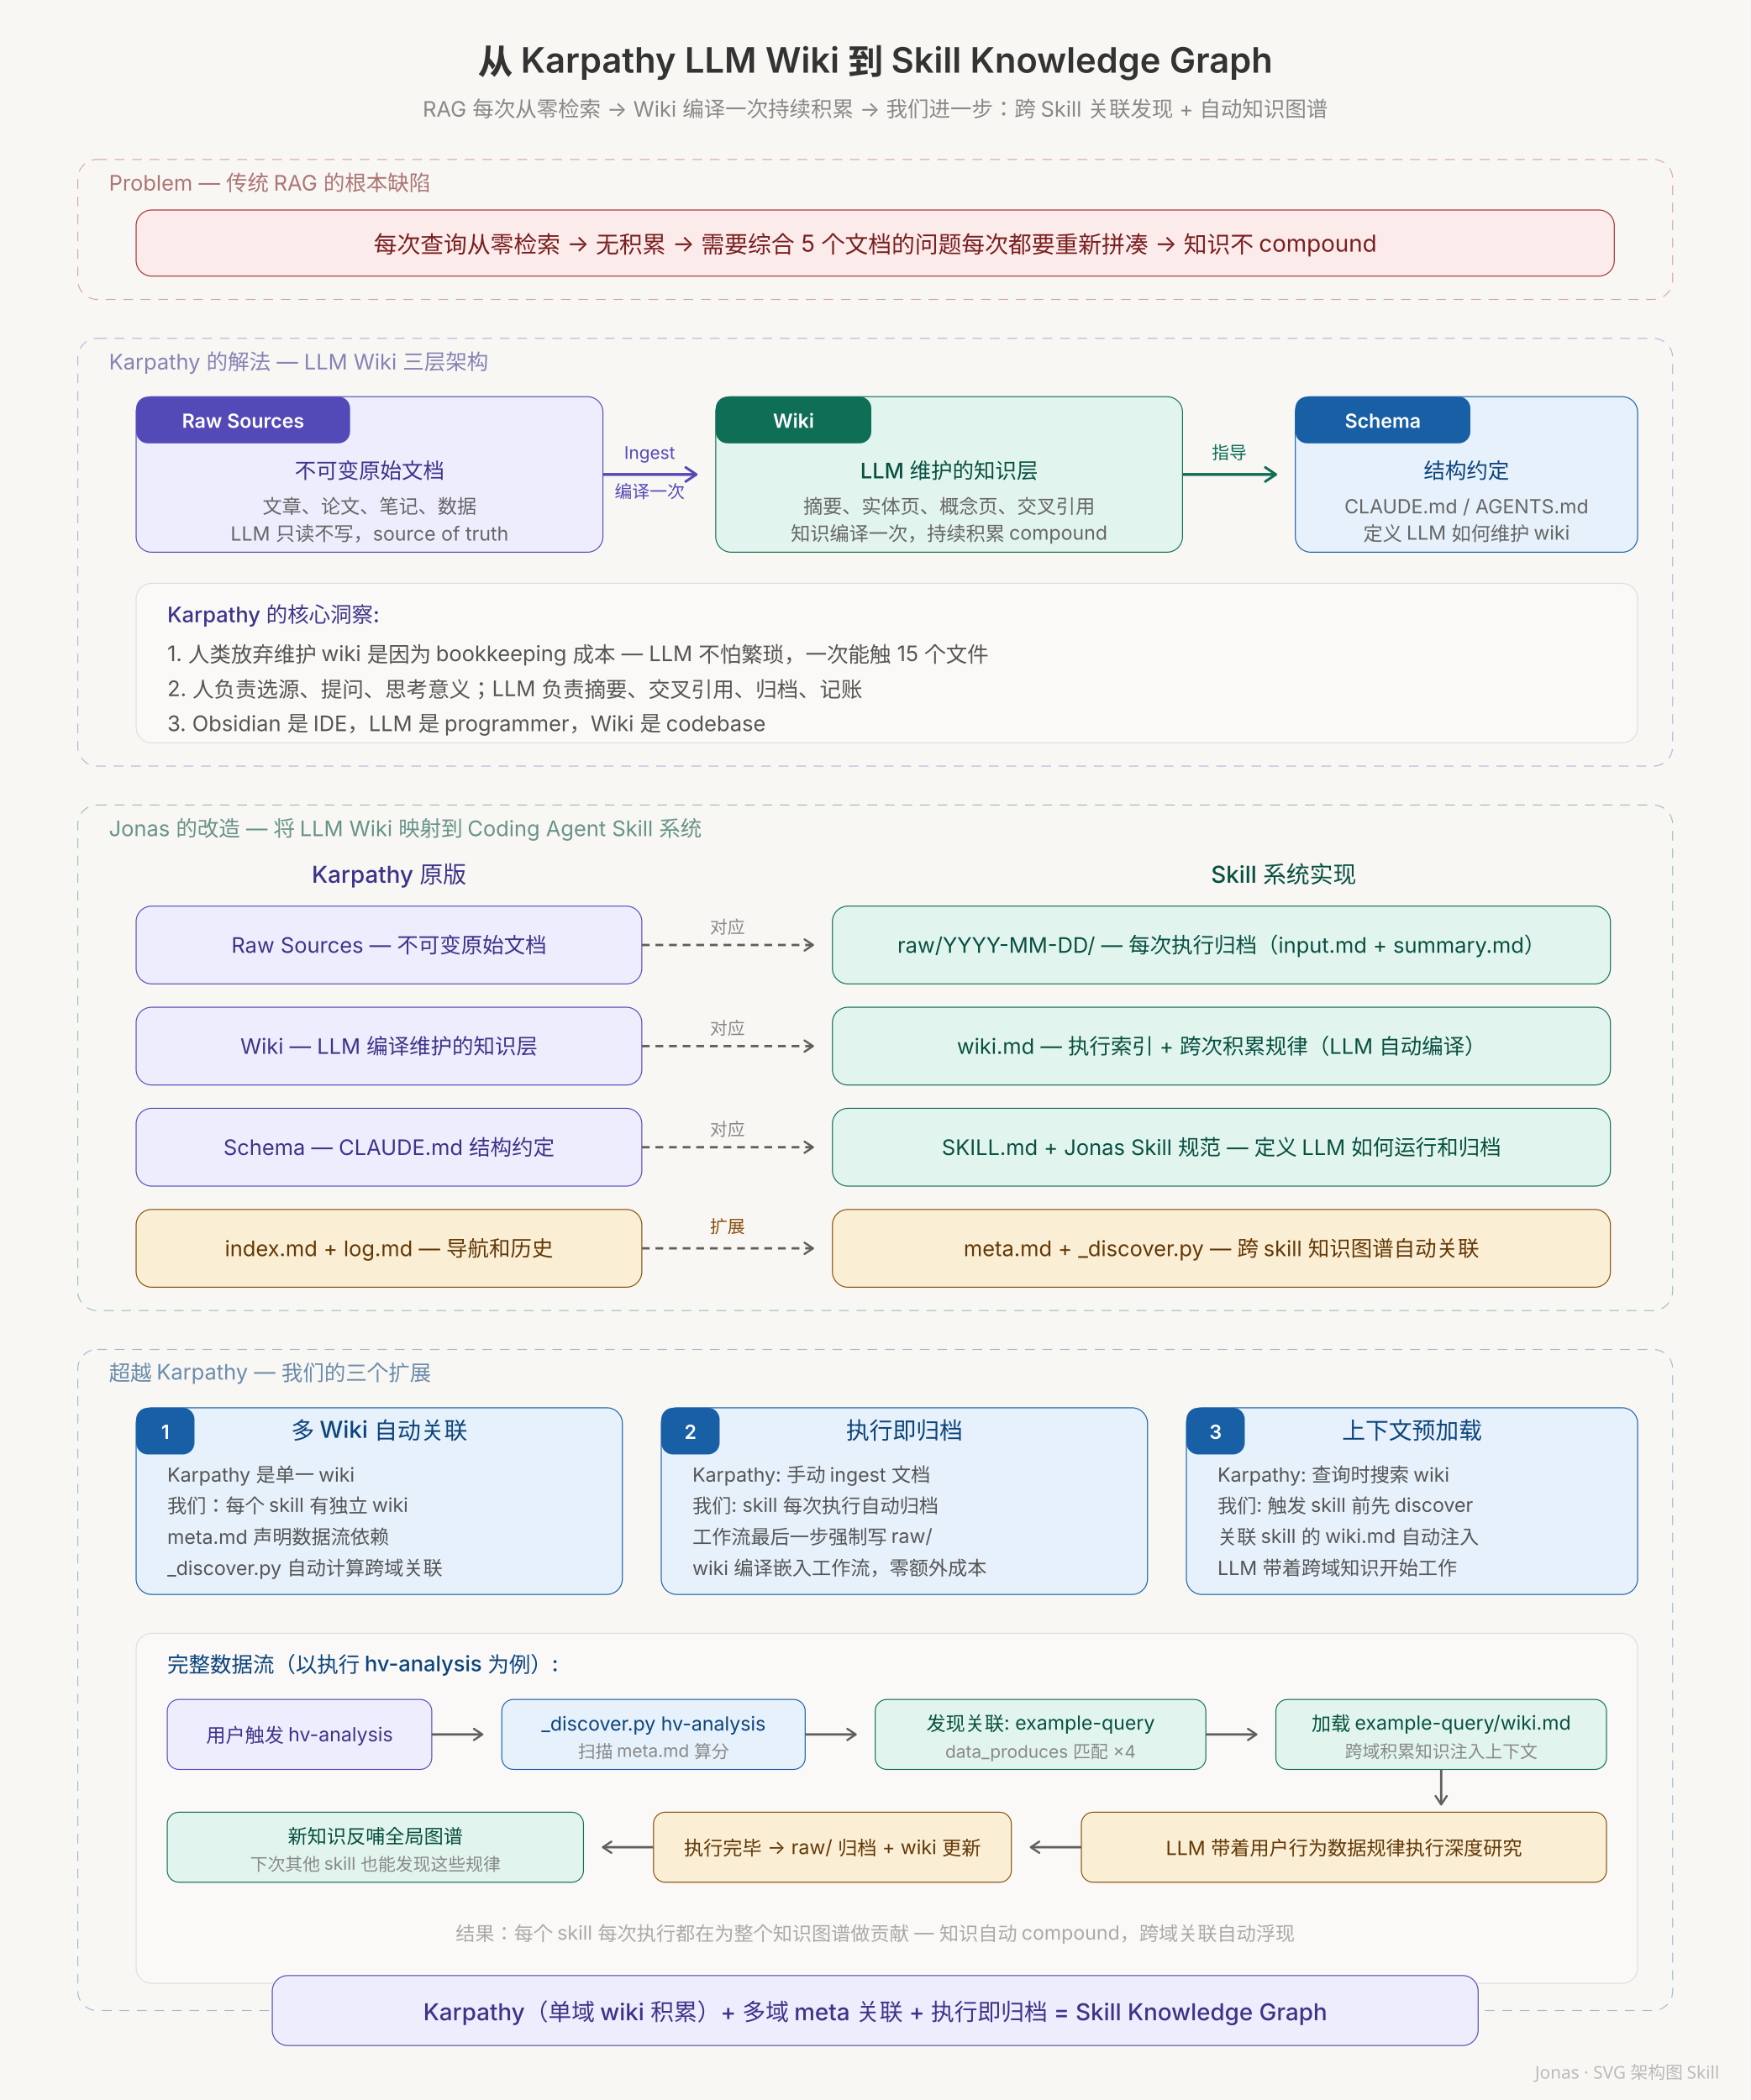
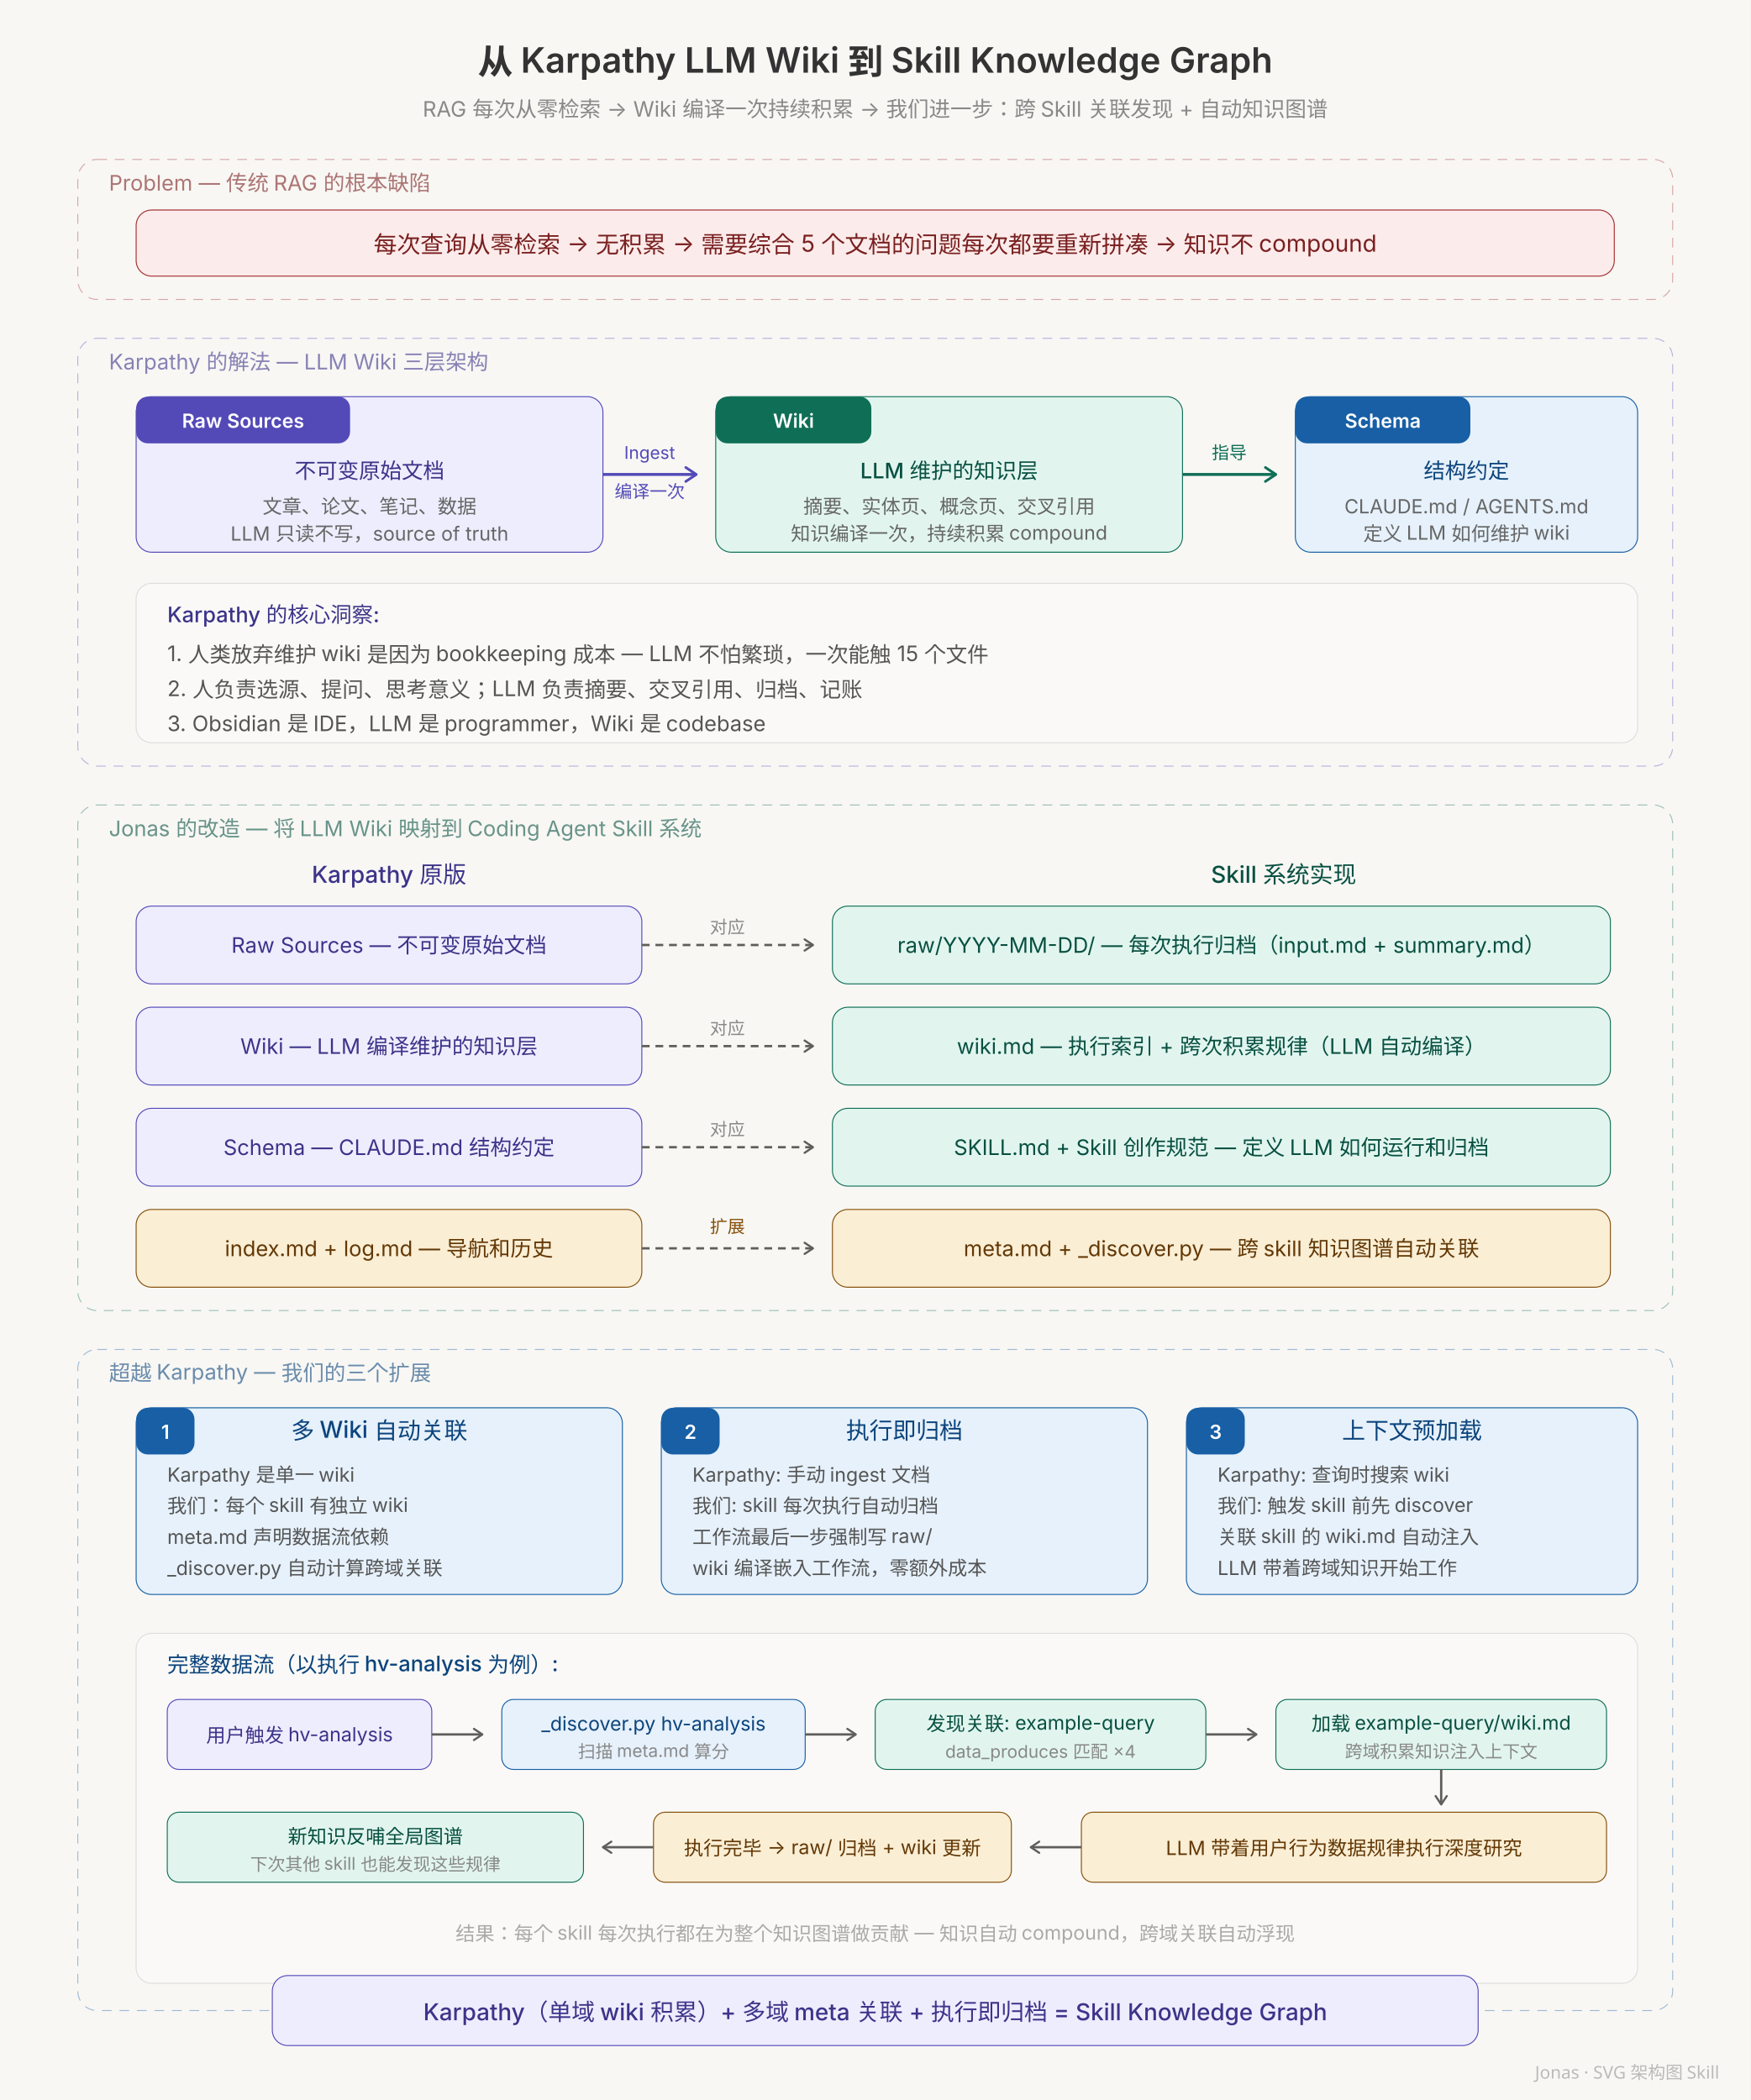
<svg xmlns="http://www.w3.org/2000/svg" width="100%" viewBox="0 0 900 1080" role="img">
  <defs>
    <marker id="arrow" viewBox="0 0 10 10" refX="8" refY="5" markerWidth="6" markerHeight="6" orient="auto-start-reverse">
      <path d="M2 1L8 5L2 9" fill="none" stroke="context-stroke" stroke-width="1.5" stroke-linecap="round" stroke-linejoin="round" />
    </marker>
    <marker id="arrow-green" viewBox="0 0 10 10" refX="8" refY="5" markerWidth="6" markerHeight="6" orient="auto-start-reverse">
      <path d="M2 1L8 5L2 9" fill="none" stroke="#0f6e56" stroke-width="1.5" stroke-linecap="round" stroke-linejoin="round" />
    </marker>
  </defs>
  <rect x="0" y="0" width="900" height="1080" fill="#f8f7f4" />
  <text x="450" y="38" text-anchor="middle" font-family="'Anthropic Sans','PingFang SC','Hiragino Sans GB',-apple-system,sans-serif" font-size="18" font-weight="600" fill="#333">从 Karpathy LLM Wiki 到 Skill Knowledge Graph</text>
  <text x="450" y="60" text-anchor="middle" font-family="'Anthropic Sans','PingFang SC','Hiragino Sans GB',-apple-system,sans-serif" font-size="11" fill="#888">RAG 每次从零检索 → Wiki 编译一次持续积累 → 我们进一步：跨 Skill 关联发现 + 自动知识图谱</text>
  <rect x="40" y="82" width="820" height="72" rx="10" fill="none" stroke="#a32d2d" stroke-width="0.5" stroke-dasharray="5 4" opacity="0.4" />
  <text x="56" y="98" font-family="'Anthropic Sans','PingFang SC','Hiragino Sans GB',-apple-system,sans-serif" font-size="11" opacity="0.6" fill="#791f1f">Problem — 传统 RAG 的根本缺陷</text>
  <rect x="70" y="108" width="760" height="34" rx="8" fill="#fcebeb" stroke="#a32d2d" stroke-width="0.5" />
  <text x="450" y="130" text-anchor="middle" font-family="'Anthropic Sans','PingFang SC','Hiragino Sans GB',-apple-system,sans-serif" font-size="12" fill="#791f1f">每次查询从零检索 → 无积累 → 需要综合 5 个文档的问题每次都要重新拼凑 → 知识不 compound</text>
  <rect x="40" y="174" width="820" height="220" rx="10" fill="none" stroke="#534ab7" stroke-width="0.5" stroke-dasharray="5 4" opacity="0.4" />
  <text x="56" y="190" font-family="'Anthropic Sans','PingFang SC','Hiragino Sans GB',-apple-system,sans-serif" font-size="11" opacity="0.6" fill="#3c3489">Karpathy 的解法 — LLM Wiki 三层架构</text>
  <rect x="70" y="204" width="240" height="80" rx="8" fill="#eeedfe" stroke="#534ab7" stroke-width="0.5" />
  <rect x="70" y="204" width="110" height="24" rx="6" fill="#534ab7" />
  <text x="125" y="220" text-anchor="middle" font-family="'Anthropic Sans','PingFang SC','Hiragino Sans GB',-apple-system,sans-serif" font-size="10" font-weight="600" fill="#fff">Raw Sources</text>
  <text x="190" y="246" text-anchor="middle" font-family="'Anthropic Sans','PingFang SC','Hiragino Sans GB',-apple-system,sans-serif" font-size="11" font-weight="500" fill="#3c3489">不可变原始文档</text>
  <text x="190" y="264" text-anchor="middle" font-family="'Anthropic Sans','PingFang SC','Hiragino Sans GB',-apple-system,sans-serif" font-size="10" fill="#666">文章、论文、笔记、数据</text>
  <text x="190" y="278" text-anchor="middle" font-family="'Anthropic Sans','PingFang SC','Hiragino Sans GB',-apple-system,sans-serif" font-size="10" fill="#666">LLM 只读不写，source of truth</text>
  <line x1="310" y1="244" x2="358" y2="244" stroke="#534ab7" stroke-width="1.5" marker-end="url(#arrow)" />
  <text x="334" y="236" text-anchor="middle" font-family="'Anthropic Sans','PingFang SC','Hiragino Sans GB',-apple-system,sans-serif" font-size="9" fill="#534ab7">Ingest</text>
  <text x="334" y="256" text-anchor="middle" font-family="'Anthropic Sans','PingFang SC','Hiragino Sans GB',-apple-system,sans-serif" font-size="9" fill="#534ab7">编译一次</text>
  <rect x="368" y="204" width="240" height="80" rx="8" fill="#e1f5ee" stroke="#0f6e56" stroke-width="0.5" />
  <rect x="368" y="204" width="80" height="24" rx="6" fill="#0f6e56" />
  <text x="408" y="220" text-anchor="middle" font-family="'Anthropic Sans','PingFang SC','Hiragino Sans GB',-apple-system,sans-serif" font-size="10" font-weight="600" fill="#fff">Wiki</text>
  <text x="488" y="246" text-anchor="middle" font-family="'Anthropic Sans','PingFang SC','Hiragino Sans GB',-apple-system,sans-serif" font-size="11" font-weight="500" fill="#085041">LLM 维护的知识层</text>
  <text x="488" y="264" text-anchor="middle" font-family="'Anthropic Sans','PingFang SC','Hiragino Sans GB',-apple-system,sans-serif" font-size="10" fill="#666">摘要、实体页、概念页、交叉引用</text>
  <text x="488" y="278" text-anchor="middle" font-family="'Anthropic Sans','PingFang SC','Hiragino Sans GB',-apple-system,sans-serif" font-size="10" fill="#666">知识编译一次，持续积累 compound</text>
  <line x1="608" y1="244" x2="656" y2="244" stroke="#0f6e56" stroke-width="1.5" marker-end="url(#arrow)" />
  <text x="632" y="236" text-anchor="middle" font-family="'Anthropic Sans','PingFang SC','Hiragino Sans GB',-apple-system,sans-serif" font-size="9" fill="#0f6e56">指导</text>
  <rect x="666" y="204" width="176" height="80" rx="8" fill="#e6f1fb" stroke="#185fa5" stroke-width="0.5" />
  <rect x="666" y="204" width="90" height="24" rx="6" fill="#185fa5" />
  <text x="711" y="220" text-anchor="middle" font-family="'Anthropic Sans','PingFang SC','Hiragino Sans GB',-apple-system,sans-serif" font-size="10" font-weight="600" fill="#fff">Schema</text>
  <text x="754" y="246" text-anchor="middle" font-family="'Anthropic Sans','PingFang SC','Hiragino Sans GB',-apple-system,sans-serif" font-size="11" font-weight="500" fill="#0c447c">结构约定</text>
  <text x="754" y="264" text-anchor="middle" font-family="'Anthropic Sans','PingFang SC','Hiragino Sans GB',-apple-system,sans-serif" font-size="10" fill="#666">CLAUDE.md / AGENTS.md</text>
  <text x="754" y="278" text-anchor="middle" font-family="'Anthropic Sans','PingFang SC','Hiragino Sans GB',-apple-system,sans-serif" font-size="10" fill="#666">定义 LLM 如何维护 wiki</text>
  <rect x="70" y="300" width="772" height="82" rx="8" fill="#faf9f7" stroke="#ddd" stroke-width="0.5" />
  <text x="86" y="320" font-family="'Anthropic Sans','PingFang SC','Hiragino Sans GB',-apple-system,sans-serif" font-size="11" font-weight="500" fill="#3c3489">Karpathy 的核心洞察:</text>
  <text x="86" y="340" font-family="'Anthropic Sans','PingFang SC','Hiragino Sans GB',-apple-system,sans-serif" font-size="11" fill="#555">1. 人类放弃维护 wiki 是因为 bookkeeping 成本 — LLM 不怕繁琐，一次能触 15 个文件</text>
  <text x="86" y="358" font-family="'Anthropic Sans','PingFang SC','Hiragino Sans GB',-apple-system,sans-serif" font-size="11" fill="#555">2. 人负责选源、提问、思考意义；LLM 负责摘要、交叉引用、归档、记账</text>
  <text x="86" y="376" font-family="'Anthropic Sans','PingFang SC','Hiragino Sans GB',-apple-system,sans-serif" font-size="11" fill="#555">3. Obsidian 是 IDE，LLM 是 programmer，Wiki 是 codebase</text>
  <rect x="40" y="414" width="820" height="260" rx="10" fill="none" stroke="#0f6e56" stroke-width="0.5" stroke-dasharray="5 4" opacity="0.4" />
  <text x="56" y="430" font-family="'Anthropic Sans','PingFang SC','Hiragino Sans GB',-apple-system,sans-serif" font-size="11" opacity="0.6" fill="#085041">Jonas 的改造 — 将 LLM Wiki 映射到 Coding Agent Skill 系统</text>
  <text x="200" y="454" text-anchor="middle" font-family="'Anthropic Sans','PingFang SC','Hiragino Sans GB',-apple-system,sans-serif" font-size="12" font-weight="500" fill="#3c3489">Karpathy 原版</text>
  <text x="660" y="454" text-anchor="middle" font-family="'Anthropic Sans','PingFang SC','Hiragino Sans GB',-apple-system,sans-serif" font-size="12" font-weight="500" fill="#085041">Skill 系统实现</text>
  <rect x="70" y="466" width="260" height="40" rx="8" fill="#eeedfe" stroke="#534ab7" stroke-width="0.5" />
  <text x="200" y="490" text-anchor="middle" font-family="'Anthropic Sans','PingFang SC','Hiragino Sans GB',-apple-system,sans-serif" font-size="11" fill="#3c3489">Raw Sources — 不可变原始文档</text>
  <line x1="330" y1="486" x2="418" y2="486" stroke="#5f5e5a" stroke-width="1.2" marker-end="url(#arrow)" stroke-dasharray="4 3" />
  <text x="374" y="480" text-anchor="middle" font-family="'Anthropic Sans','PingFang SC','Hiragino Sans GB',-apple-system,sans-serif" font-size="9" fill="#888">对应</text>
  <rect x="428" y="466" width="400" height="40" rx="8" fill="#e1f5ee" stroke="#0f6e56" stroke-width="0.5" />
  <text x="628" y="490" text-anchor="middle" font-family="'Anthropic Sans','PingFang SC','Hiragino Sans GB',-apple-system,sans-serif" font-size="11" fill="#085041">raw/YYYY-MM-DD/ — 每次执行归档（input.md + summary.md）</text>
  <rect x="70" y="518" width="260" height="40" rx="8" fill="#eeedfe" stroke="#534ab7" stroke-width="0.5" />
  <text x="200" y="542" text-anchor="middle" font-family="'Anthropic Sans','PingFang SC','Hiragino Sans GB',-apple-system,sans-serif" font-size="11" fill="#3c3489">Wiki — LLM 编译维护的知识层</text>
  <line x1="330" y1="538" x2="418" y2="538" stroke="#5f5e5a" stroke-width="1.2" marker-end="url(#arrow)" stroke-dasharray="4 3" />
  <text x="374" y="532" text-anchor="middle" font-family="'Anthropic Sans','PingFang SC','Hiragino Sans GB',-apple-system,sans-serif" font-size="9" fill="#888">对应</text>
  <rect x="428" y="518" width="400" height="40" rx="8" fill="#e1f5ee" stroke="#0f6e56" stroke-width="0.5" />
  <text x="628" y="542" text-anchor="middle" font-family="'Anthropic Sans','PingFang SC','Hiragino Sans GB',-apple-system,sans-serif" font-size="11" fill="#085041">wiki.md — 执行索引 + 跨次积累规律（LLM 自动编译）</text>
  <rect x="70" y="570" width="260" height="40" rx="8" fill="#eeedfe" stroke="#534ab7" stroke-width="0.5" />
  <text x="200" y="594" text-anchor="middle" font-family="'Anthropic Sans','PingFang SC','Hiragino Sans GB',-apple-system,sans-serif" font-size="11" fill="#3c3489">Schema — CLAUDE.md 结构约定</text>
  <line x1="330" y1="590" x2="418" y2="590" stroke="#5f5e5a" stroke-width="1.2" marker-end="url(#arrow)" stroke-dasharray="4 3" />
  <text x="374" y="584" text-anchor="middle" font-family="'Anthropic Sans','PingFang SC','Hiragino Sans GB',-apple-system,sans-serif" font-size="9" fill="#888">对应</text>
  <rect x="428" y="570" width="400" height="40" rx="8" fill="#e1f5ee" stroke="#0f6e56" stroke-width="0.5" />
-   <text x="628" y="594" text-anchor="middle" font-family="'Anthropic Sans','PingFang SC','Hiragino Sans GB',-apple-system,sans-serif" font-size="11" fill="#085041">SKILL.md + Jonas Skill 规范 — 定义 LLM 如何运行和归档</text>
+   <text x="628" y="594" text-anchor="middle" font-family="'Anthropic Sans','PingFang SC','Hiragino Sans GB',-apple-system,sans-serif" font-size="11" fill="#085041">SKILL.md + Skill 创作规范 — 定义 LLM 如何运行和归档</text>
  <rect x="70" y="622" width="260" height="40" rx="8" fill="#faeed4" stroke="#854f0b" stroke-width="0.5" />
  <text x="200" y="646" text-anchor="middle" font-family="'Anthropic Sans','PingFang SC','Hiragino Sans GB',-apple-system,sans-serif" font-size="11" fill="#633806">index.md + log.md — 导航和历史</text>
  <line x1="330" y1="642" x2="418" y2="642" stroke="#5f5e5a" stroke-width="1.2" marker-end="url(#arrow)" stroke-dasharray="4 3" />
  <text x="374" y="634" text-anchor="middle" font-family="'Anthropic Sans','PingFang SC','Hiragino Sans GB',-apple-system,sans-serif" font-size="9" fill="#854f0b">扩展</text>
  <rect x="428" y="622" width="400" height="40" rx="8" fill="#faeed4" stroke="#854f0b" stroke-width="0.5" />
  <text x="628" y="646" text-anchor="middle" font-family="'Anthropic Sans','PingFang SC','Hiragino Sans GB',-apple-system,sans-serif" font-size="11" fill="#633806">meta.md + _discover.py — 跨 skill 知识图谱自动关联</text>
  <rect x="40" y="694" width="820" height="340" rx="10" fill="none" stroke="#185fa5" stroke-width="0.5" stroke-dasharray="5 4" opacity="0.4" />
  <text x="56" y="710" font-family="'Anthropic Sans','PingFang SC','Hiragino Sans GB',-apple-system,sans-serif" font-size="11" opacity="0.6" fill="#0c447c">超越 Karpathy — 我们的三个扩展</text>
  <rect x="70" y="724" width="250" height="96" rx="8" fill="#e6f1fb" stroke="#185fa5" stroke-width="0.5" />
  <rect x="70" y="724" width="30" height="24" rx="6" fill="#185fa5" />
  <text x="85" y="740" text-anchor="middle" font-family="'Anthropic Sans','PingFang SC','Hiragino Sans GB',-apple-system,sans-serif" font-size="10" font-weight="600" fill="#fff">1</text>
  <text x="195" y="740" text-anchor="middle" font-family="'Anthropic Sans','PingFang SC','Hiragino Sans GB',-apple-system,sans-serif" font-size="12" font-weight="500" fill="#0c447c">多 Wiki 自动关联</text>
  <text x="86" y="762" font-family="'Anthropic Sans','PingFang SC','Hiragino Sans GB',-apple-system,sans-serif" font-size="10" fill="#555">Karpathy 是单一 wiki</text>
  <text x="86" y="778" font-family="'Anthropic Sans','PingFang SC','Hiragino Sans GB',-apple-system,sans-serif" font-size="10" fill="#555">我们：每个 skill 有独立 wiki</text>
  <text x="86" y="794" font-family="'Anthropic Sans','PingFang SC','Hiragino Sans GB',-apple-system,sans-serif" font-size="10" fill="#555">meta.md 声明数据流依赖</text>
  <text x="86" y="810" font-family="'Anthropic Sans','PingFang SC','Hiragino Sans GB',-apple-system,sans-serif" font-size="10" fill="#555">_discover.py 自动计算跨域关联</text>
  <rect x="340" y="724" width="250" height="96" rx="8" fill="#e6f1fb" stroke="#185fa5" stroke-width="0.5" />
  <rect x="340" y="724" width="30" height="24" rx="6" fill="#185fa5" />
  <text x="355" y="740" text-anchor="middle" font-family="'Anthropic Sans','PingFang SC','Hiragino Sans GB',-apple-system,sans-serif" font-size="10" font-weight="600" fill="#fff">2</text>
  <text x="465" y="740" text-anchor="middle" font-family="'Anthropic Sans','PingFang SC','Hiragino Sans GB',-apple-system,sans-serif" font-size="12" font-weight="500" fill="#0c447c">执行即归档</text>
  <text x="356" y="762" font-family="'Anthropic Sans','PingFang SC','Hiragino Sans GB',-apple-system,sans-serif" font-size="10" fill="#555">Karpathy: 手动 ingest 文档</text>
  <text x="356" y="778" font-family="'Anthropic Sans','PingFang SC','Hiragino Sans GB',-apple-system,sans-serif" font-size="10" fill="#555">我们: skill 每次执行自动归档</text>
  <text x="356" y="794" font-family="'Anthropic Sans','PingFang SC','Hiragino Sans GB',-apple-system,sans-serif" font-size="10" fill="#555">工作流最后一步强制写 raw/</text>
  <text x="356" y="810" font-family="'Anthropic Sans','PingFang SC','Hiragino Sans GB',-apple-system,sans-serif" font-size="10" fill="#555">wiki 编译嵌入工作流，零额外成本</text>
  <rect x="610" y="724" width="232" height="96" rx="8" fill="#e6f1fb" stroke="#185fa5" stroke-width="0.5" />
  <rect x="610" y="724" width="30" height="24" rx="6" fill="#185fa5" />
  <text x="625" y="740" text-anchor="middle" font-family="'Anthropic Sans','PingFang SC','Hiragino Sans GB',-apple-system,sans-serif" font-size="10" font-weight="600" fill="#fff">3</text>
  <text x="726" y="740" text-anchor="middle" font-family="'Anthropic Sans','PingFang SC','Hiragino Sans GB',-apple-system,sans-serif" font-size="12" font-weight="500" fill="#0c447c">上下文预加载</text>
  <text x="626" y="762" font-family="'Anthropic Sans','PingFang SC','Hiragino Sans GB',-apple-system,sans-serif" font-size="10" fill="#555">Karpathy: 查询时搜索 wiki</text>
  <text x="626" y="778" font-family="'Anthropic Sans','PingFang SC','Hiragino Sans GB',-apple-system,sans-serif" font-size="10" fill="#555">我们: 触发 skill 前先 discover</text>
  <text x="626" y="794" font-family="'Anthropic Sans','PingFang SC','Hiragino Sans GB',-apple-system,sans-serif" font-size="10" fill="#555">关联 skill 的 wiki.md 自动注入</text>
  <text x="626" y="810" font-family="'Anthropic Sans','PingFang SC','Hiragino Sans GB',-apple-system,sans-serif" font-size="10" fill="#555">LLM 带着跨域知识开始工作</text>
  <rect x="70" y="840" width="772" height="180" rx="8" fill="#faf9f7" stroke="#ddd" stroke-width="0.5" />
  <text x="86" y="860" font-family="'Anthropic Sans','PingFang SC','Hiragino Sans GB',-apple-system,sans-serif" font-size="11" font-weight="500" fill="#0c447c">完整数据流（以执行 hv-analysis 为例）:</text>
  <rect x="86" y="874" width="136" height="36" rx="6" fill="#eeedfe" stroke="#534ab7" stroke-width="0.5" />
  <text x="154" y="896" text-anchor="middle" font-family="'Anthropic Sans','PingFang SC','Hiragino Sans GB',-apple-system,sans-serif" font-size="10" fill="#3c3489">用户触发 hv-analysis</text>
  <line x1="222" y1="892" x2="248" y2="892" stroke="#5f5e5a" stroke-width="1.2" marker-end="url(#arrow)" />
  <rect x="258" y="874" width="156" height="36" rx="6" fill="#e6f1fb" stroke="#185fa5" stroke-width="0.5" />
  <text x="336" y="890" text-anchor="middle" font-family="'Anthropic Sans','PingFang SC','Hiragino Sans GB',-apple-system,sans-serif" font-size="10" fill="#0c447c">_discover.py hv-analysis</text>
  <text x="336" y="904" text-anchor="middle" font-family="'Anthropic Sans','PingFang SC','Hiragino Sans GB',-apple-system,sans-serif" font-size="9" fill="#888">扫描 meta.md 算分</text>
  <line x1="414" y1="892" x2="440" y2="892" stroke="#5f5e5a" stroke-width="1.2" marker-end="url(#arrow)" />
  <rect x="450" y="874" width="170" height="36" rx="6" fill="#e1f5ee" stroke="#0f6e56" stroke-width="0.5" />
  <text x="535" y="890" text-anchor="middle" font-family="'Anthropic Sans','PingFang SC','Hiragino Sans GB',-apple-system,sans-serif" font-size="10" fill="#085041">发现关联: example-query</text>
  <text x="535" y="904" text-anchor="middle" font-family="'Anthropic Sans','PingFang SC','Hiragino Sans GB',-apple-system,sans-serif" font-size="9" fill="#888">data_produces 匹配 ×4</text>
  <line x1="620" y1="892" x2="646" y2="892" stroke="#5f5e5a" stroke-width="1.2" marker-end="url(#arrow)" />
  <rect x="656" y="874" width="170" height="36" rx="6" fill="#e1f5ee" stroke="#0f6e56" stroke-width="0.5" />
  <text x="741" y="890" text-anchor="middle" font-family="'Anthropic Sans','PingFang SC','Hiragino Sans GB',-apple-system,sans-serif" font-size="10" fill="#085041">加载 example-query/wiki.md</text>
  <text x="741" y="904" text-anchor="middle" font-family="'Anthropic Sans','PingFang SC','Hiragino Sans GB',-apple-system,sans-serif" font-size="9" fill="#888">跨域积累知识注入上下文</text>
  <line x1="741" y1="910" x2="741" y2="928" stroke="#5f5e5a" stroke-width="1.2" marker-end="url(#arrow)" />
  <rect x="556" y="932" width="270" height="36" rx="6" fill="#faeed4" stroke="#854f0b" stroke-width="0.5" />
  <text x="691" y="954" text-anchor="middle" font-family="'Anthropic Sans','PingFang SC','Hiragino Sans GB',-apple-system,sans-serif" font-size="10" fill="#633806">LLM 带着用户行为数据规律执行深度研究</text>
  <line x1="556" y1="950" x2="530" y2="950" stroke="#5f5e5a" stroke-width="1.2" marker-end="url(#arrow)" />
  <rect x="336" y="932" width="184" height="36" rx="6" fill="#faeed4" stroke="#854f0b" stroke-width="0.5" />
  <text x="428" y="954" text-anchor="middle" font-family="'Anthropic Sans','PingFang SC','Hiragino Sans GB',-apple-system,sans-serif" font-size="10" fill="#633806">执行完毕 → raw/ 归档 + wiki 更新</text>
  <line x1="336" y1="950" x2="310" y2="950" stroke="#5f5e5a" stroke-width="1.2" marker-end="url(#arrow)" />
  <rect x="86" y="932" width="214" height="36" rx="6" fill="#e1f5ee" stroke="#0f6e56" stroke-width="0.5" />
  <text x="193" y="948" text-anchor="middle" font-family="'Anthropic Sans','PingFang SC','Hiragino Sans GB',-apple-system,sans-serif" font-size="10" fill="#085041">新知识反哺全局图谱</text>
  <text x="193" y="962" text-anchor="middle" font-family="'Anthropic Sans','PingFang SC','Hiragino Sans GB',-apple-system,sans-serif" font-size="9" fill="#888">下次其他 skill 也能发现这些规律</text>
  <text x="450" y="998" text-anchor="middle" font-family="'Anthropic Sans','PingFang SC','Hiragino Sans GB',-apple-system,sans-serif" font-size="10" fill="#888" opacity="0.7">结果：每个 skill 每次执行都在为整个知识图谱做贡献 — 知识自动 compound，跨域关联自动浮现</text>
  <rect x="140" y="1016" width="620" height="36" rx="8" fill="#eeedfe" stroke="#534ab7" stroke-width="0.5" />
  <text x="450" y="1039" text-anchor="middle" font-family="'Anthropic Sans','PingFang SC','Hiragino Sans GB',-apple-system,sans-serif" font-size="12" font-weight="500" fill="#3c3489">Karpathy（单域 wiki 积累）+ 多域 meta 关联 + 执行即归档 = Skill Knowledge Graph</text>
  <text x="884" y="1069" text-anchor="end" font-family="'PingFang SC','Hiragino Sans GB',sans-serif" font-size="9" fill="#999" opacity="0.65">Jonas · SVG 架构图 Skill</text>
</svg>
